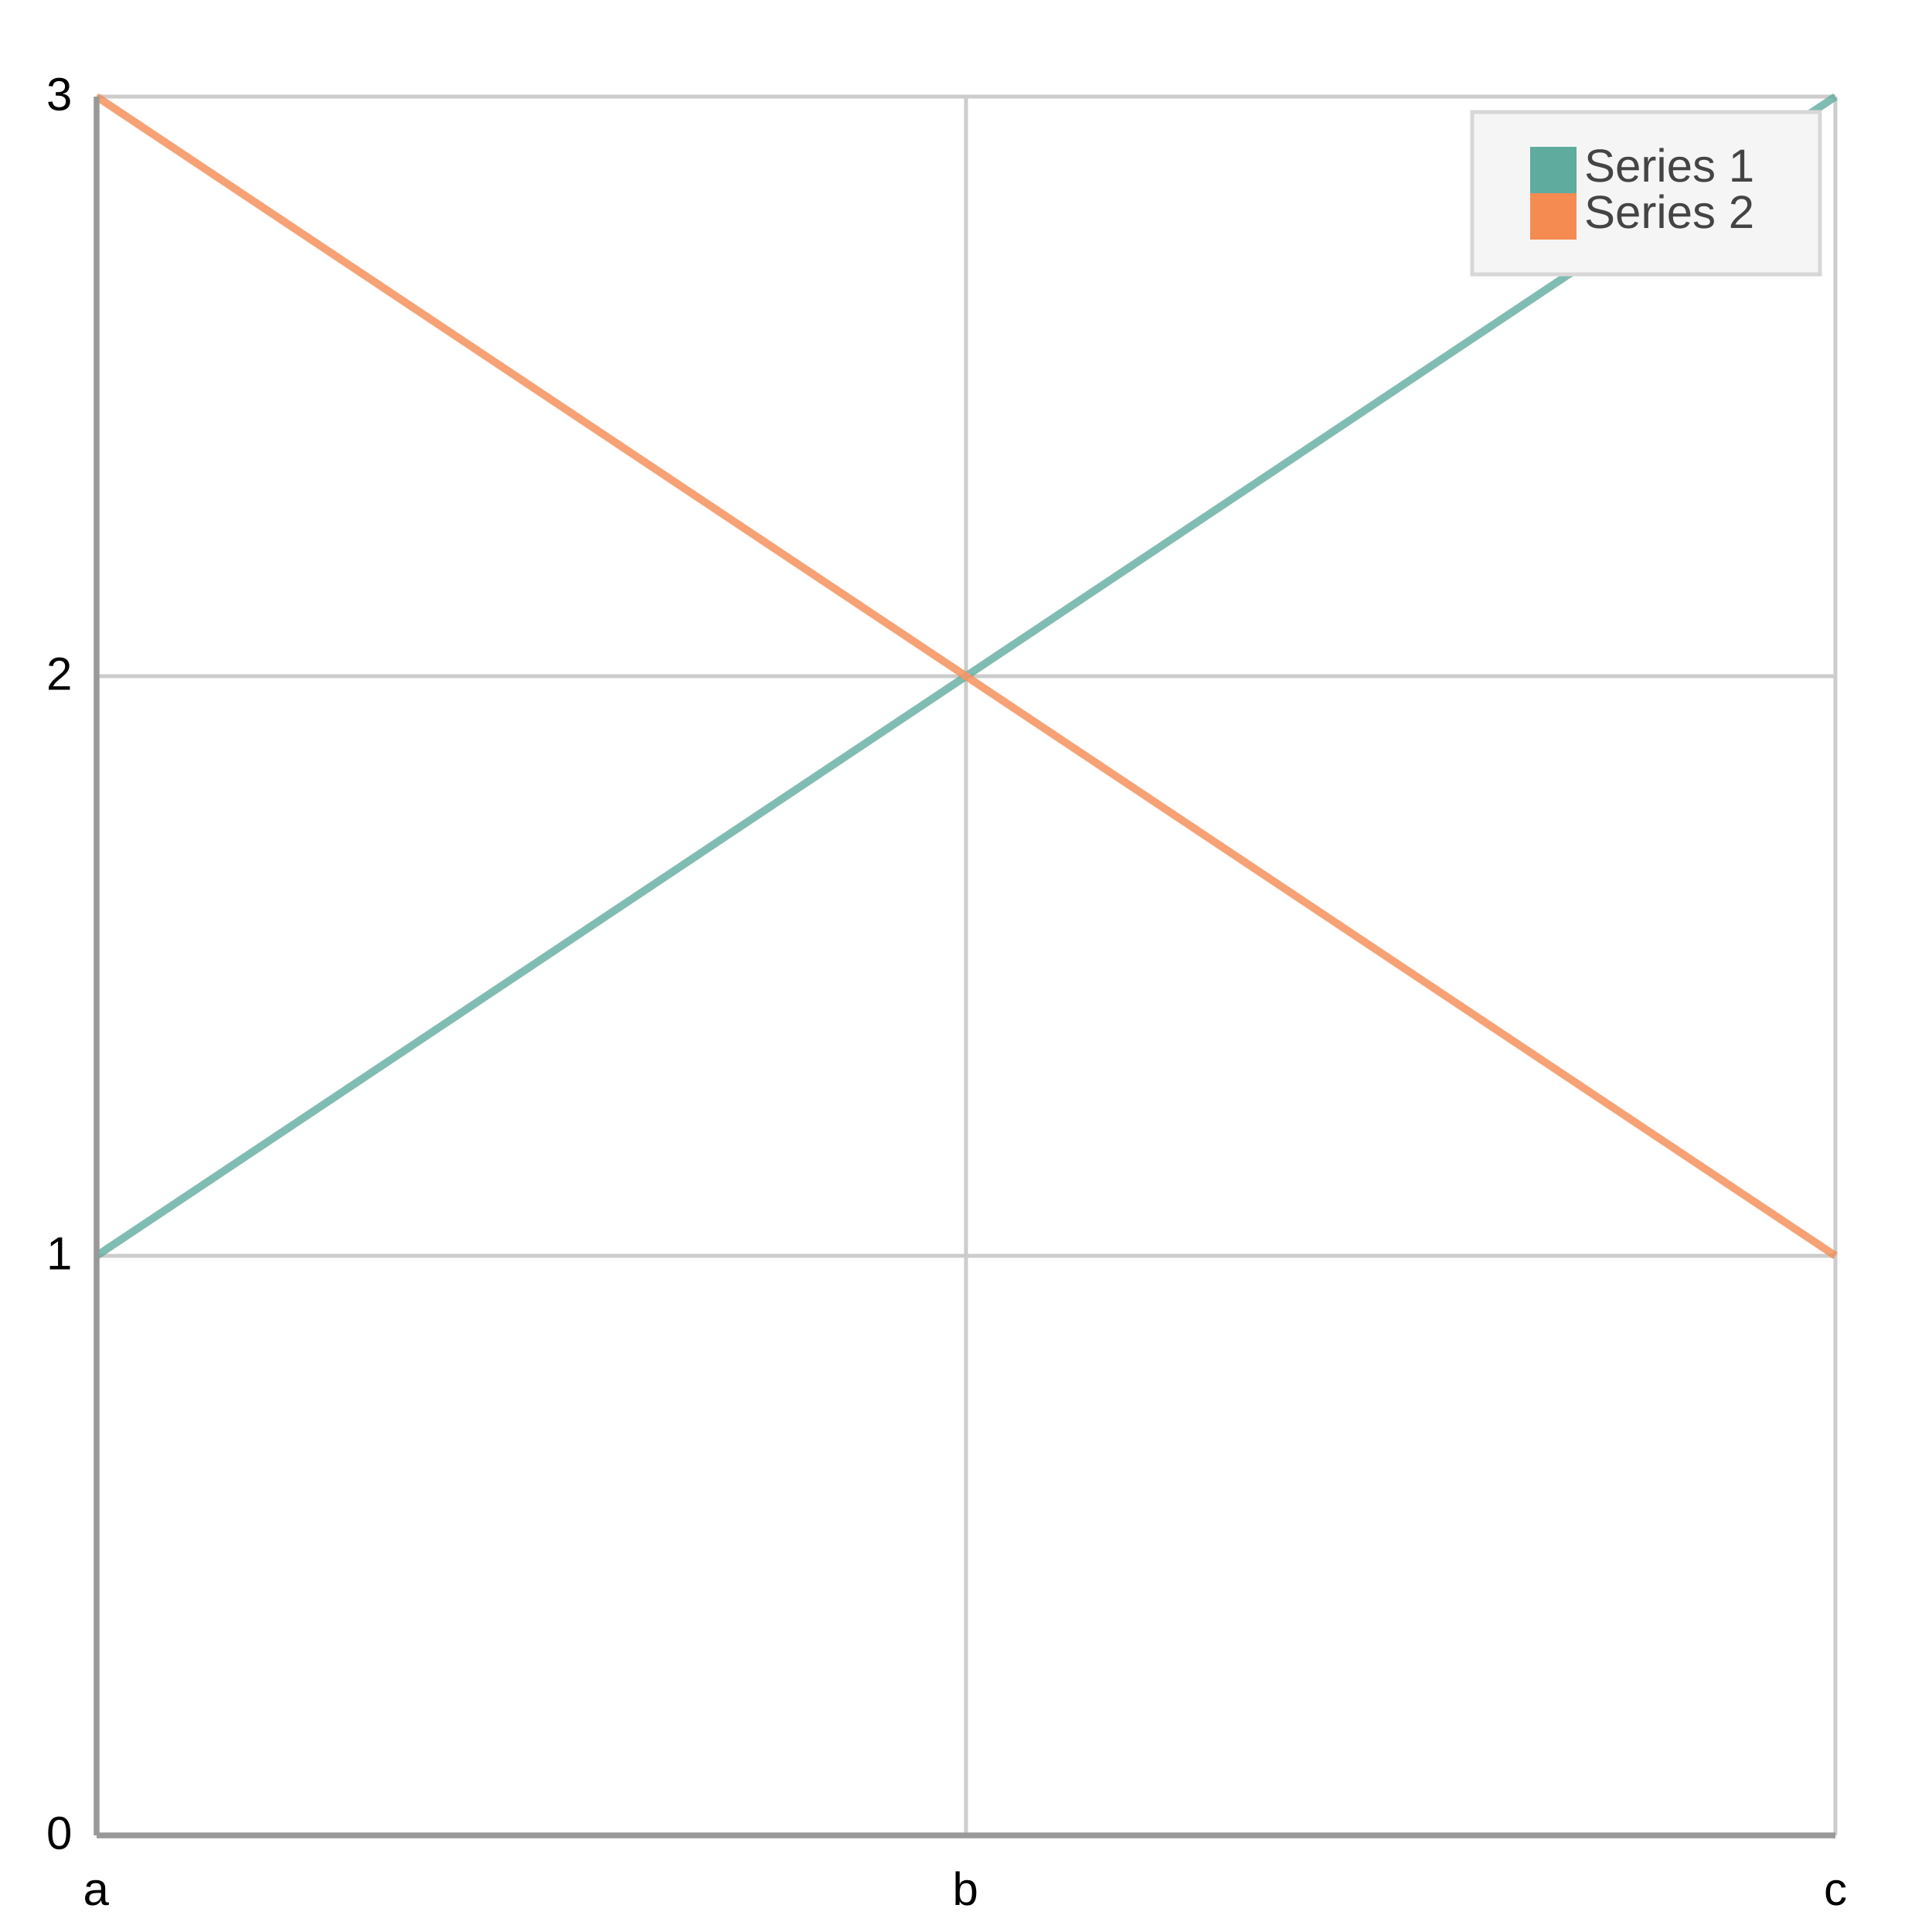
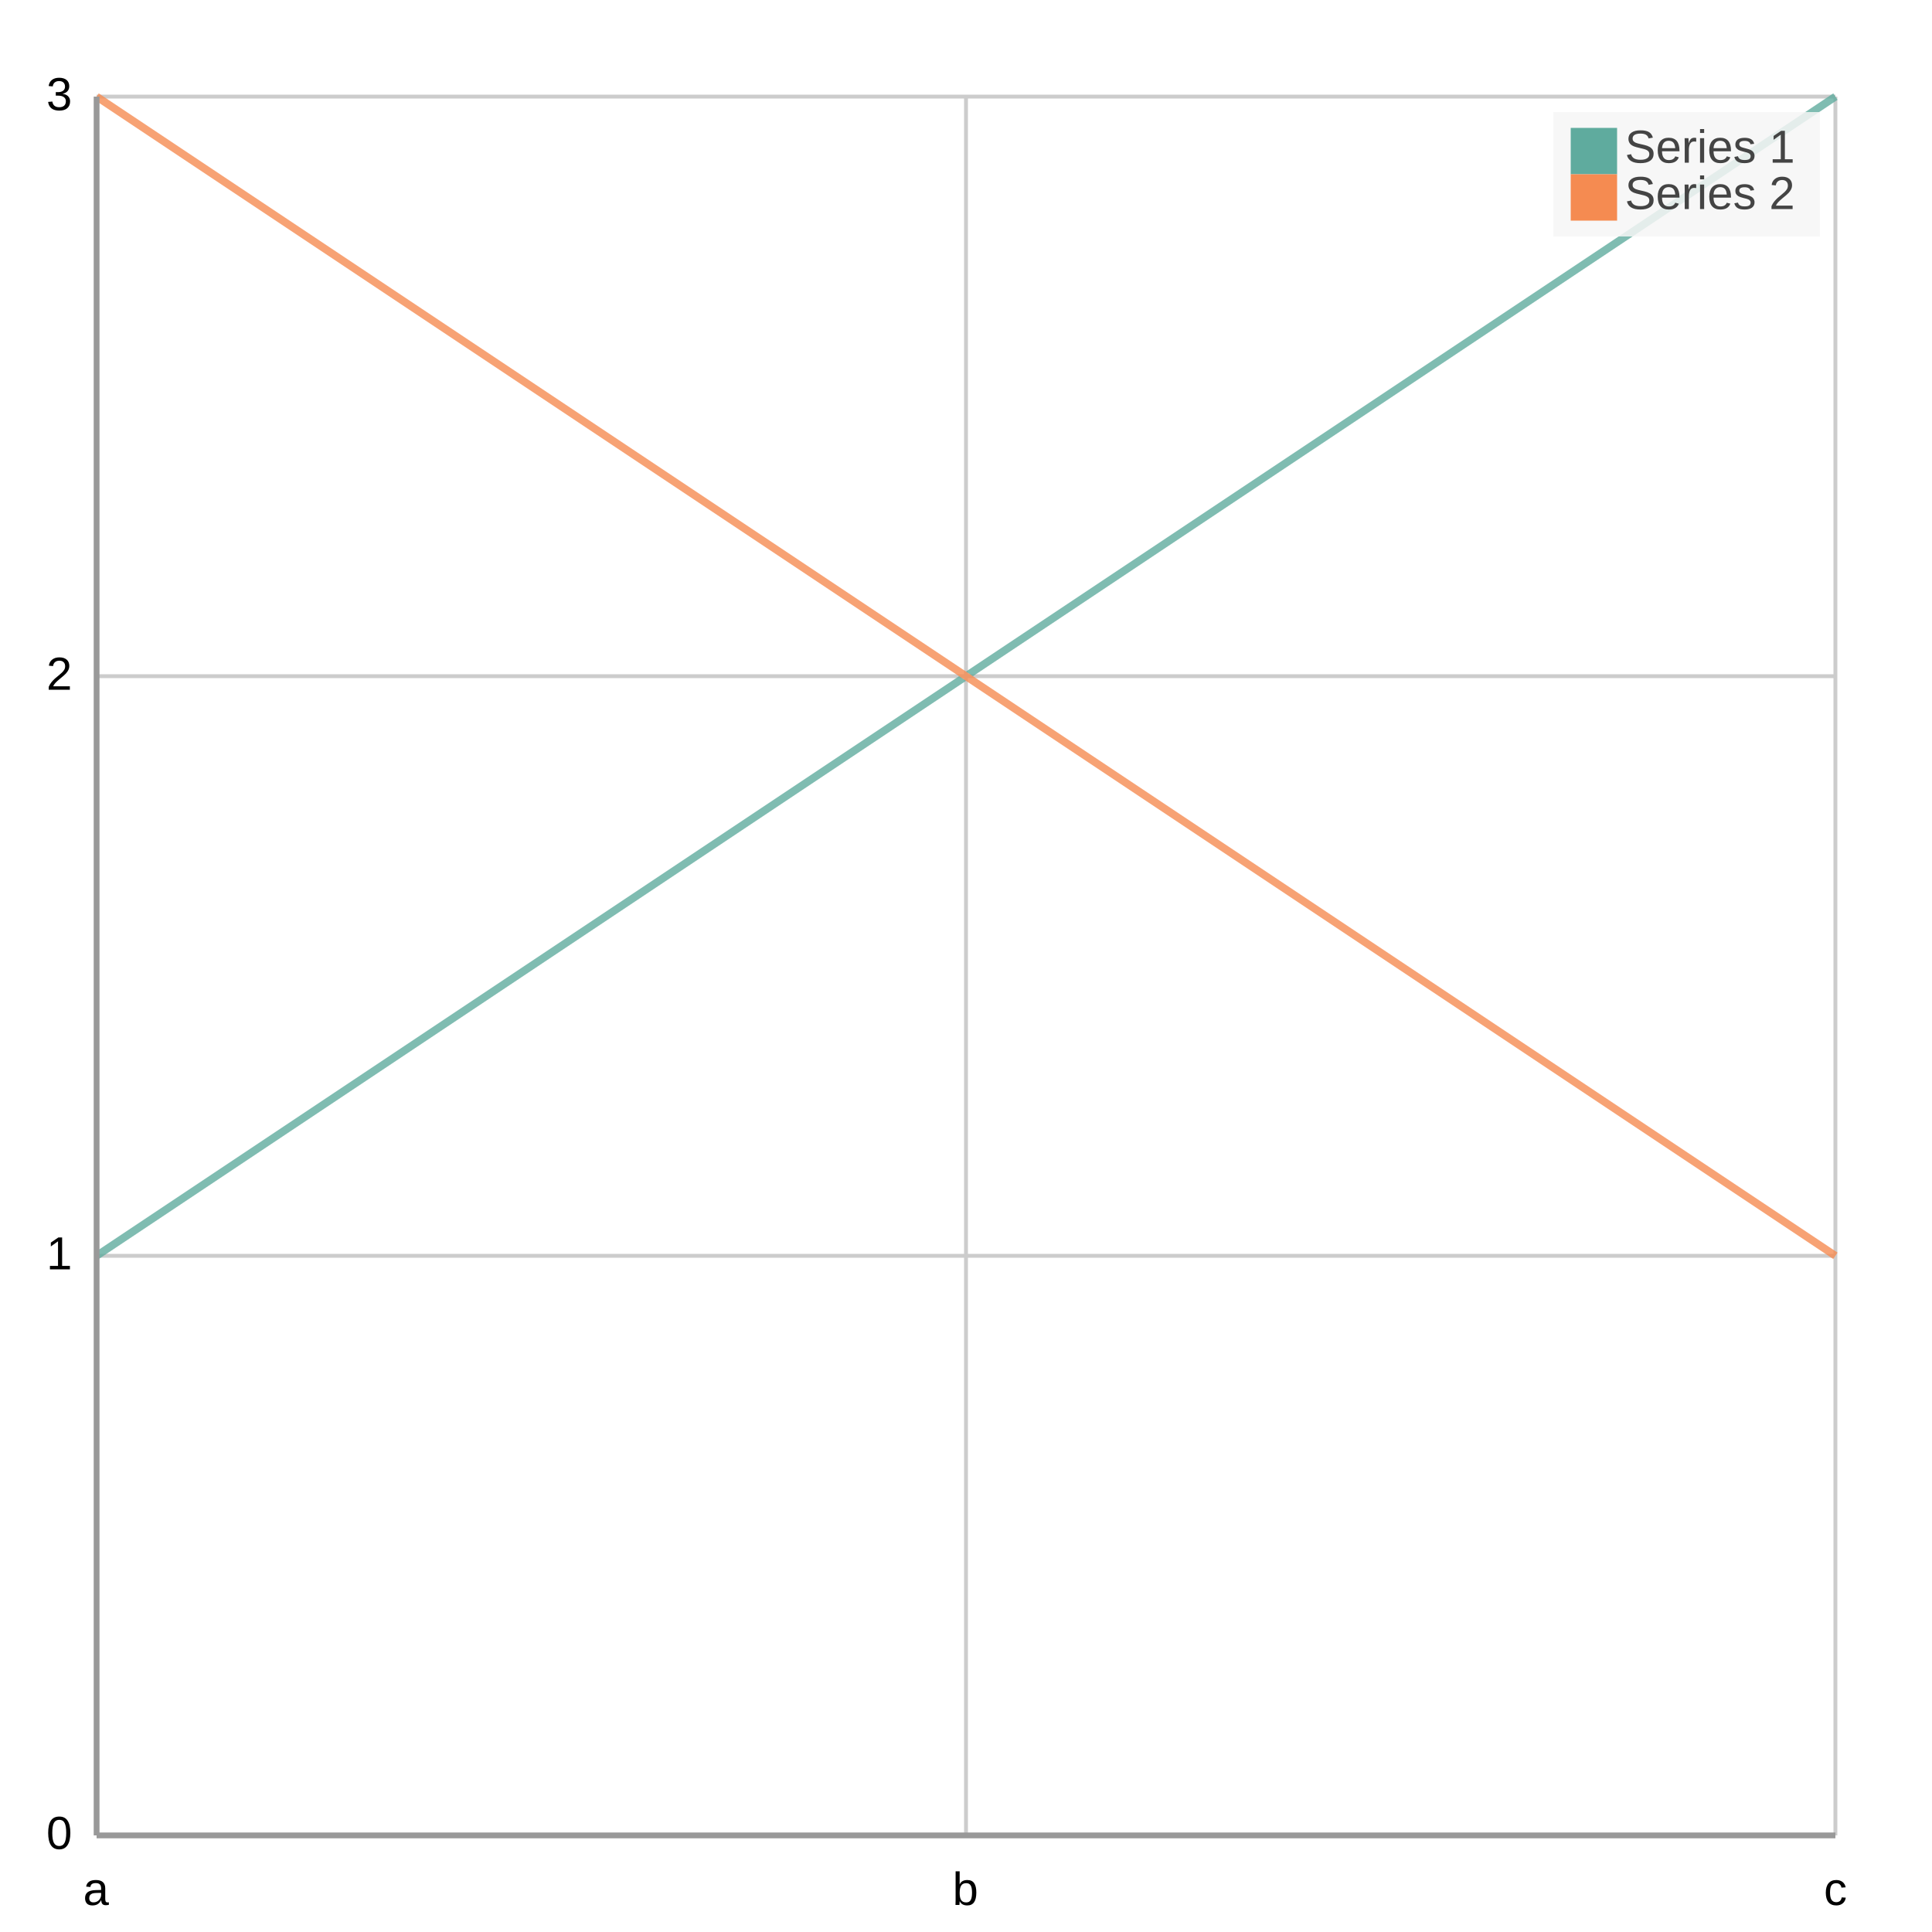
<svg xmlns="http://www.w3.org/2000/svg" width="500" height="500" viewBox="0 0 500 500">
  <path fill="#FFFFFF" d="M0 0 h500 v500 h-500 v-500Z" />
  <defs>
    <clipPath id="plot-clip">
      <rect x="0" y="0" width="450.0" height="450.0" />
    </clipPath>
  </defs>
  <g>
    <path stroke="#cccccc" stroke-dasharray="None" d="M0 0.0 h450.0 M0 150.0 h450.0 M0 300.0 h450.0 M0 450.0 h450.0" transform="translate(25.0, 25.0)" />
    <g font-size="12" font-family="Arial" fill="#000000" transform="translate(19.0, 25.0)">
      <text x="0" y="0.0" transform="translate(-7, 3.5)">3</text>
      <text x="0" y="150.0" transform="translate(-7, 3.5)">2</text>
      <text x="0" y="300.0" transform="translate(-7, 3.5)">1</text>
      <text x="0" y="450.0" transform="translate(-7, 3.5)">0</text>
    </g>
  </g>
  <g>
    <path stroke="#cccccc" stroke-dasharray="None" d="M0.0 0 v450.0 M225.0 0 v450.0 M450.0 0 v450.0" transform="translate(25.0, 25.0)" />
    <g font-size="12" font-family="Arial" fill="#000000" transform="translate(25.0, 43.0)">
      <text x="0.0" y="450.0" transform="translate(-3.5, 0)">a</text>
      <text x="225.0" y="450.0" transform="translate(-3.5, 0)">b</text>
      <text x="450.0" y="450.0" transform="translate(-3.0, 0)">c</text>
    </g>
  </g>
  <g opacity="0.8" transform="translate(-25.0, -25.0) rotate(180, 250.0, 250.0) scale(-1, 1) translate(-450.0, 0)">
    <g fill="white" stroke="#5fab9e" stroke-width="2">
      <path d="M0.0 150.0 L225.0 300.0 L450.0 450.0" fill="none" />
    </g>
    <g fill="white" stroke="#f58b51" stroke-width="2">
      <path d="M0.0 450.0 L225.0 300.0 L450.0 150.0" fill="none" />
    </g>
  </g>
  <g>
-     <rect transform="translate(-15.0, -7.0)" x="396.0" y="36.0" width="90.0" height="42.0" fill="#f5f5f5" stroke="#d7d7d7" />
+     <rect transform="translate(-4.5, -2.1)" x="406.5" y="31.1" width="69.0" height="32.2" fill="#f5f5f5" fill-opacity="0.85" stroke="none" />
    <g>
-       <rect y="38.0" x="396.0" width="12" height="12" fill="#5fab9e" />
-       <text y="47.0" x="410.0" font-size="12" font-family="Arial" fill="#444444">Series 1</text>
+       <rect y="33.1" x="406.5" width="12" height="12" fill="#5fab9e" />
+       <text y="42.1" x="420.5" font-size="12" font-family="Arial" fill="#444444">Series 1</text>
    </g>
    <g>
-       <rect y="50.0" x="396.0" width="12" height="12" fill="#f58b51" />
-       <text y="59.0" x="410.0" font-size="12" font-family="Arial" fill="#444444">Series 2</text>
+       <rect y="45.1" x="406.5" width="12" height="12" fill="#f58b51" />
+       <text y="54.1" x="420.5" font-size="12" font-family="Arial" fill="#444444">Series 2</text>
    </g>
  </g>
  <path d="M25.0 25.0 v450.0 M25.0 475.0 h450.0" stroke="#999" stroke-width="1.5" fill="none" />
</svg>
